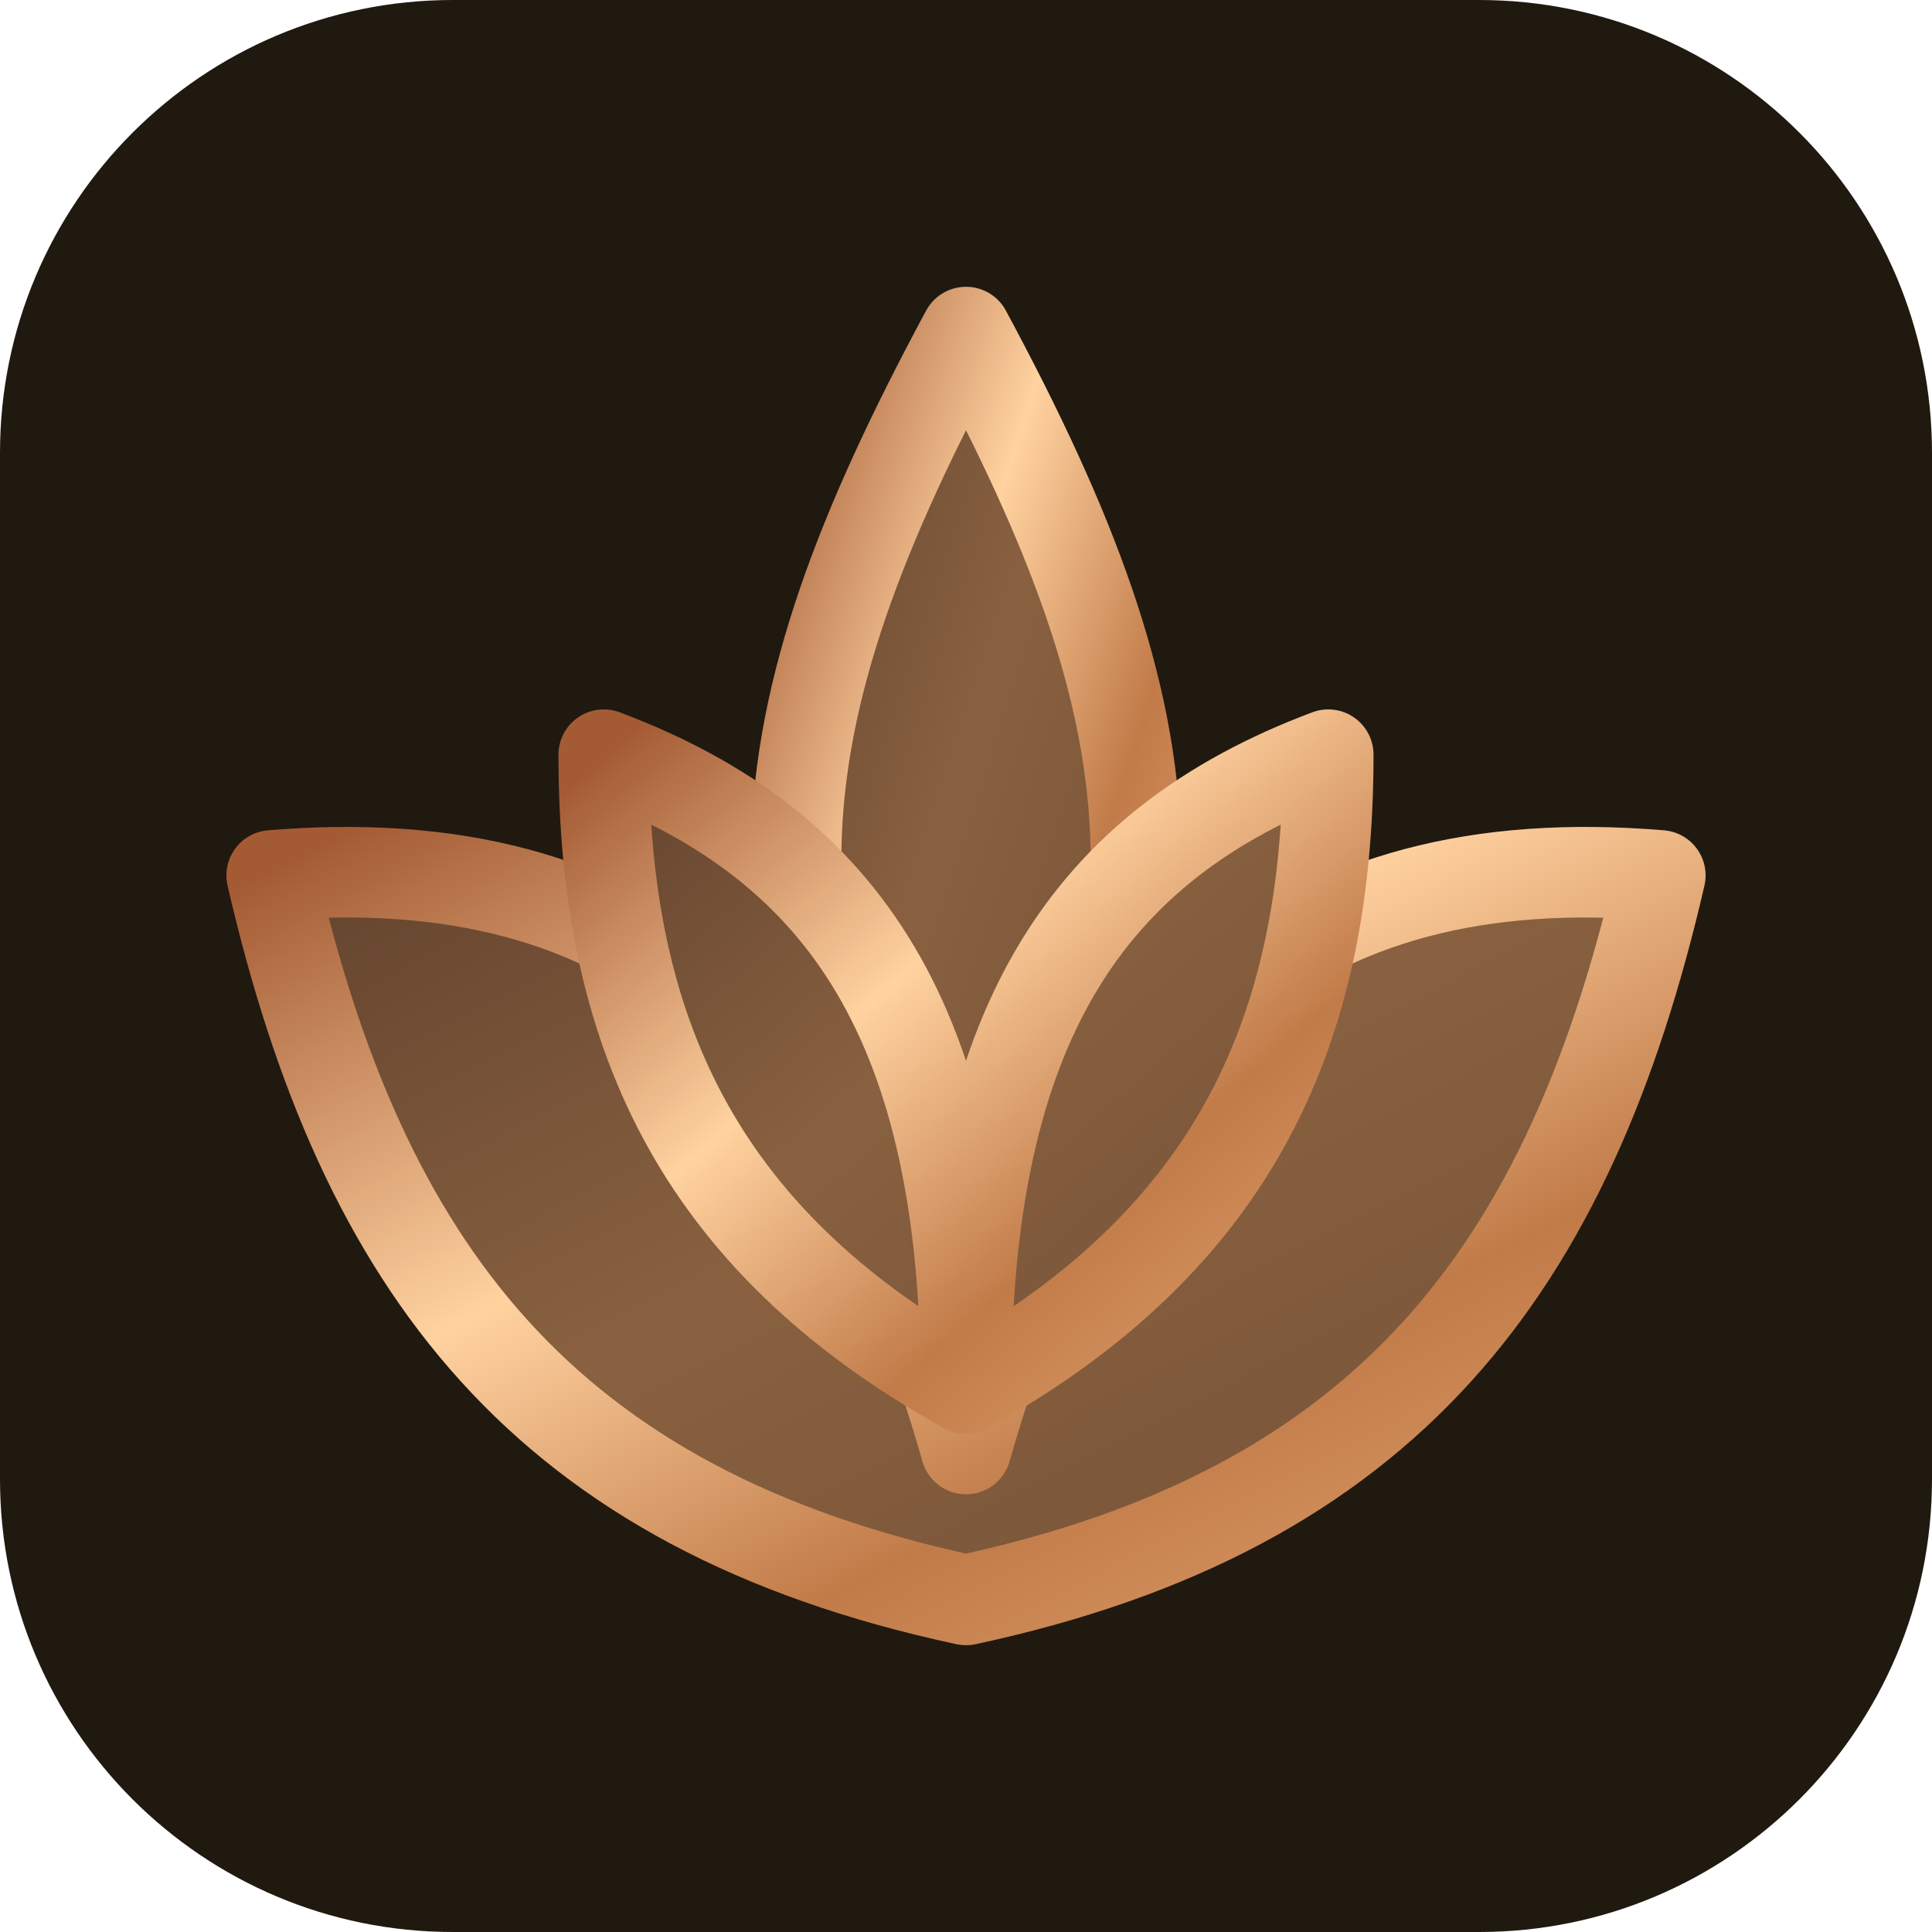
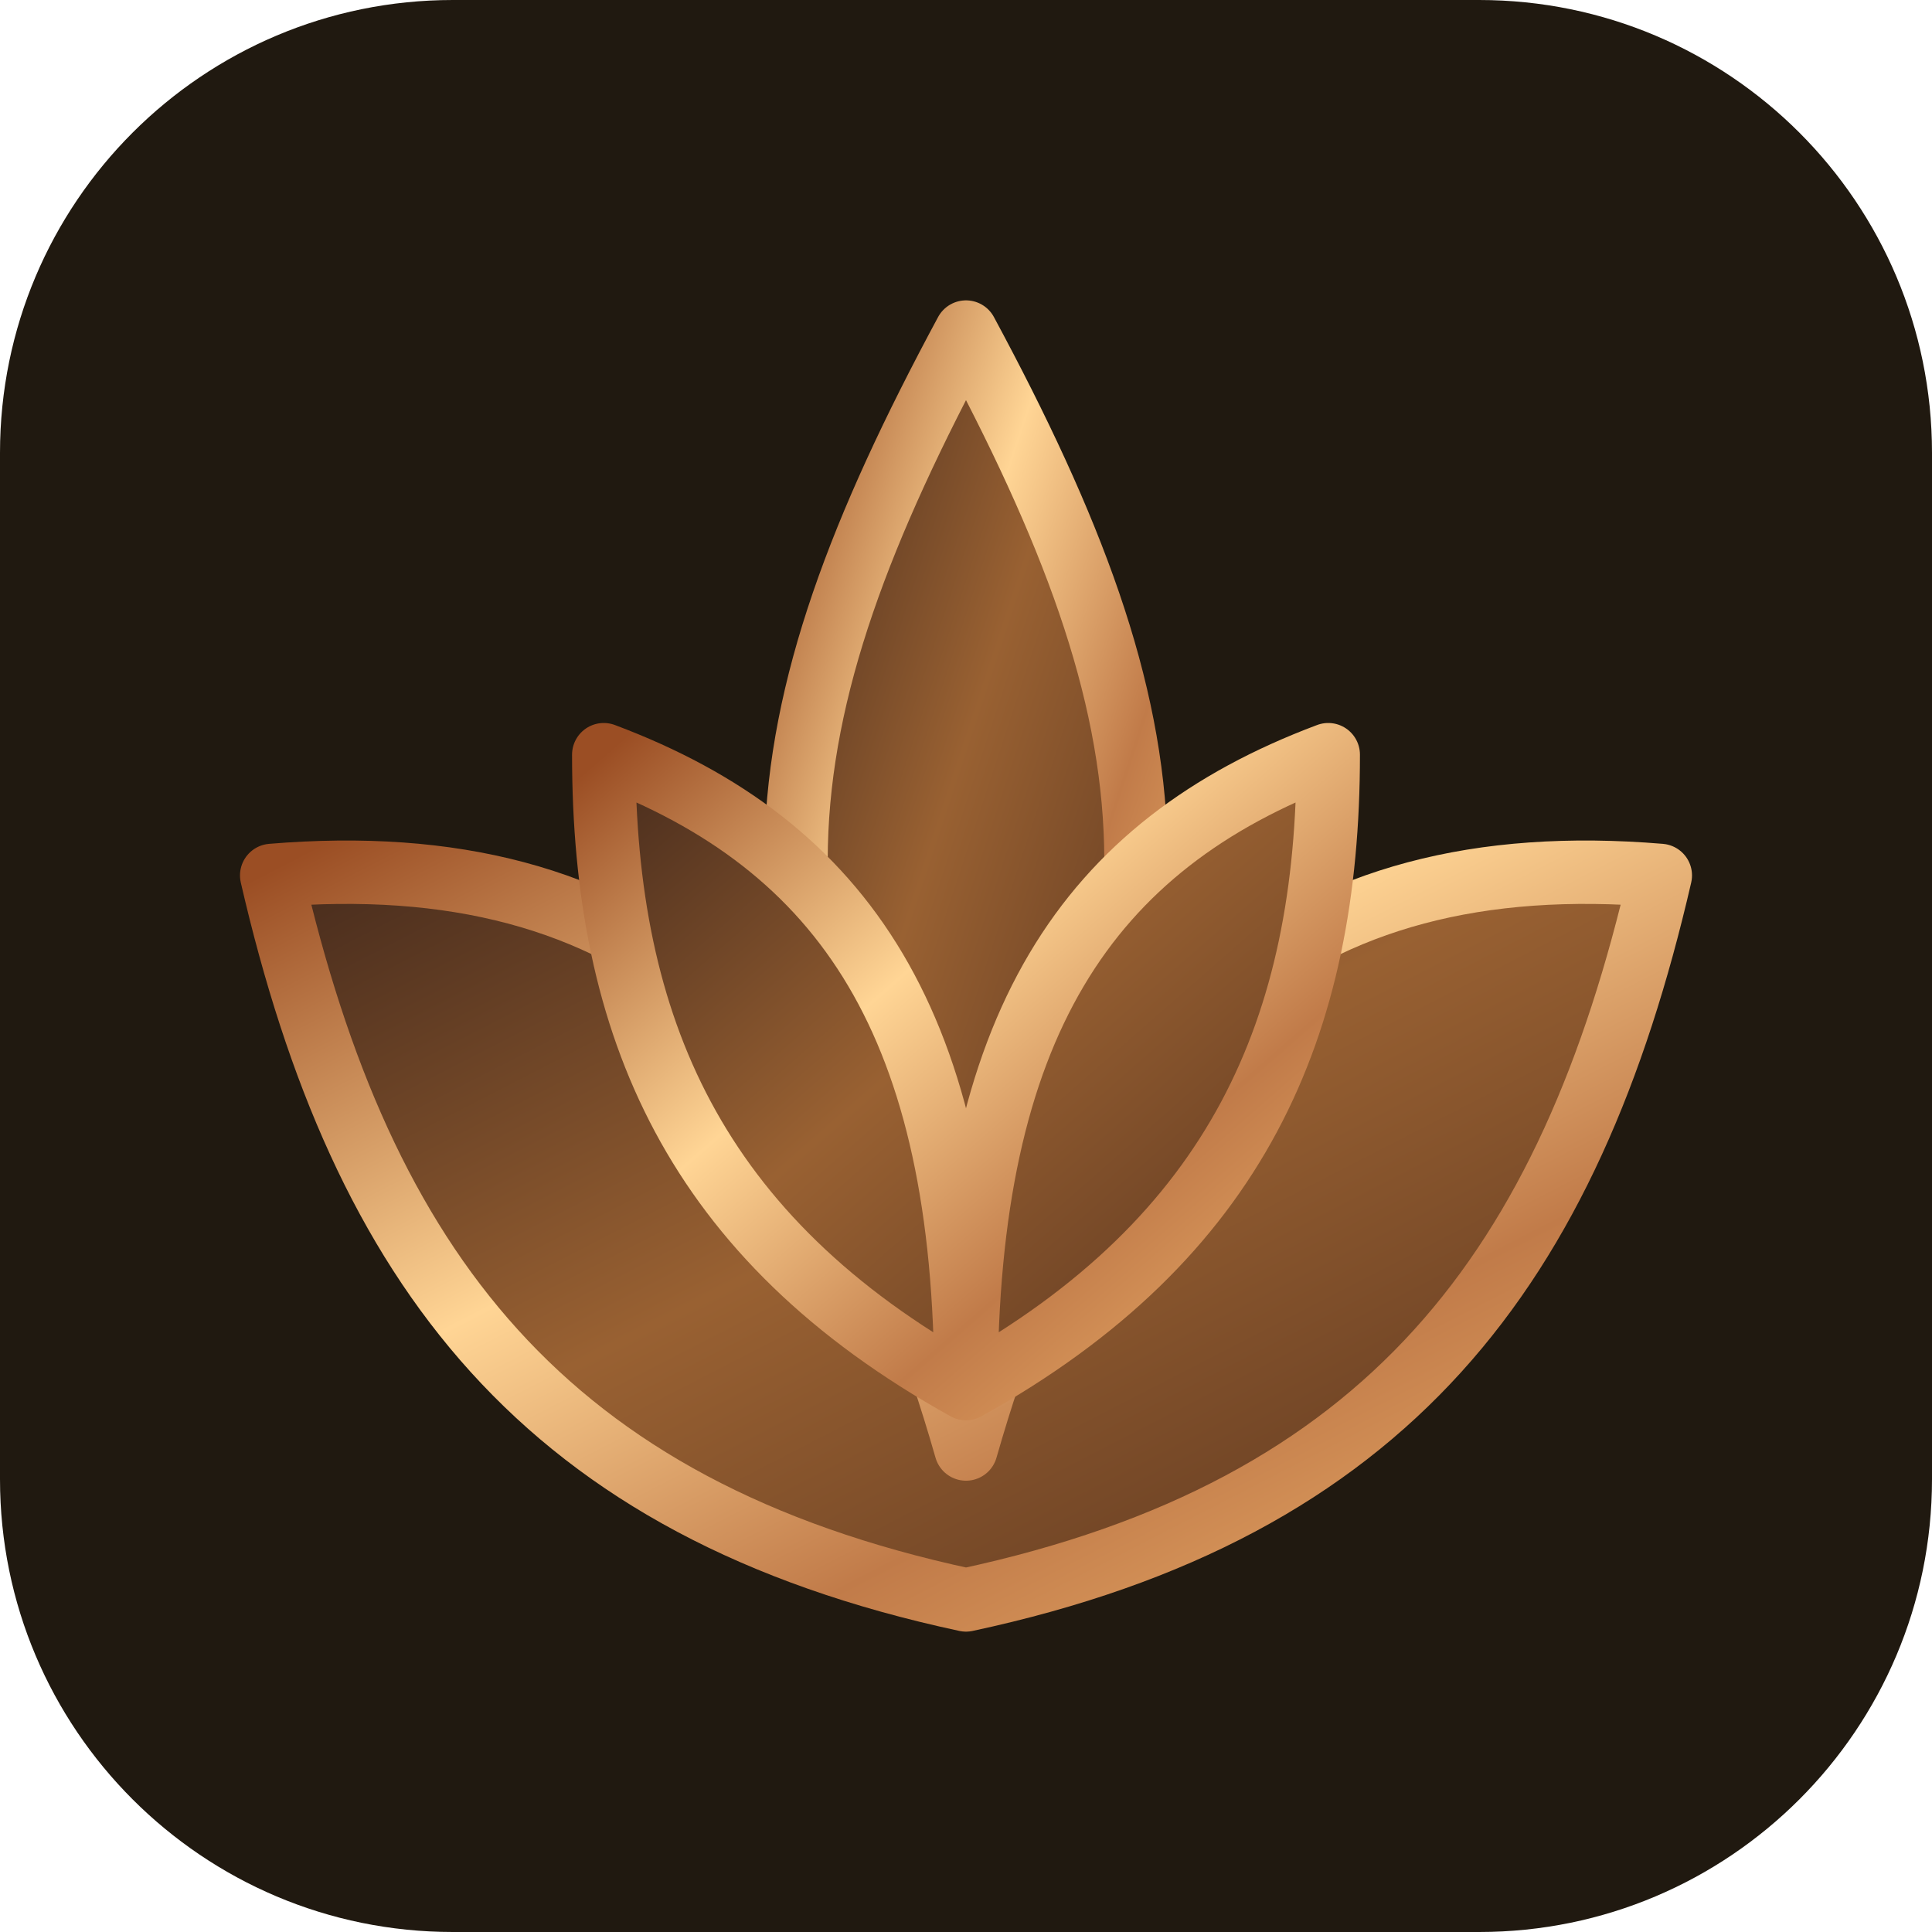
<svg xmlns="http://www.w3.org/2000/svg" viewBox="0 0 64 64" role="img" aria-label="Equilibria Wellness">
  <defs>
    <linearGradient id="wood" x1="0" y1="0" x2="1" y2="1">
-       <stop stop-color="#63432e" />
-       <stop offset=".45" stop-color="#896140" />
-       <stop offset="1" stop-color="#745036" />
+       <stop stop-color="#452a1c" />
+       <stop offset=".45" stop-color="#996132" />
+       <stop offset="1" stop-color="#57331e" />
    </linearGradient>
    <linearGradient id="copper" x1="0" y1="0" x2="1" y2="1">
-       <stop stop-color="#a45b34" />
-       <stop offset=".38" stop-color="#ffd2a0" />
+       <stop stop-color="#9b4e24" />
+       <stop offset=".38" stop-color="#ffd595" />
      <stop offset=".7" stop-color="#c17b49" />
-       <stop offset="1" stop-color="#e0a06b" />
+       <stop offset="1" stop-color="#eeb16b" />
    </linearGradient>
  </defs>
  <rect width="64" height="64" rx="15" fill="#201910" />
-   <g fill="url(#wood)" stroke="url(#copper)" stroke-width="3.0" stroke-linejoin="round">
+   <g fill="url(#wood)" stroke="url(#copper)" stroke-width="2.1" stroke-linejoin="round">
    <path d="M32 53C18 50 12 42 9 29c12-1 19 5 23 19 4-14 11-20 23-19-3 13-9 21-23 24Z" />
    <path d="M32 45c-8-13-7-21 0-34 7 13 8 21 0 34Z" />
    <path d="M32 46c-9-5-12-12-12-21 8 3 12 9 12 21Zm0 0c9-5 12-12 12-21-8 3-12 9-12 21Z" />
  </g>
</svg>
